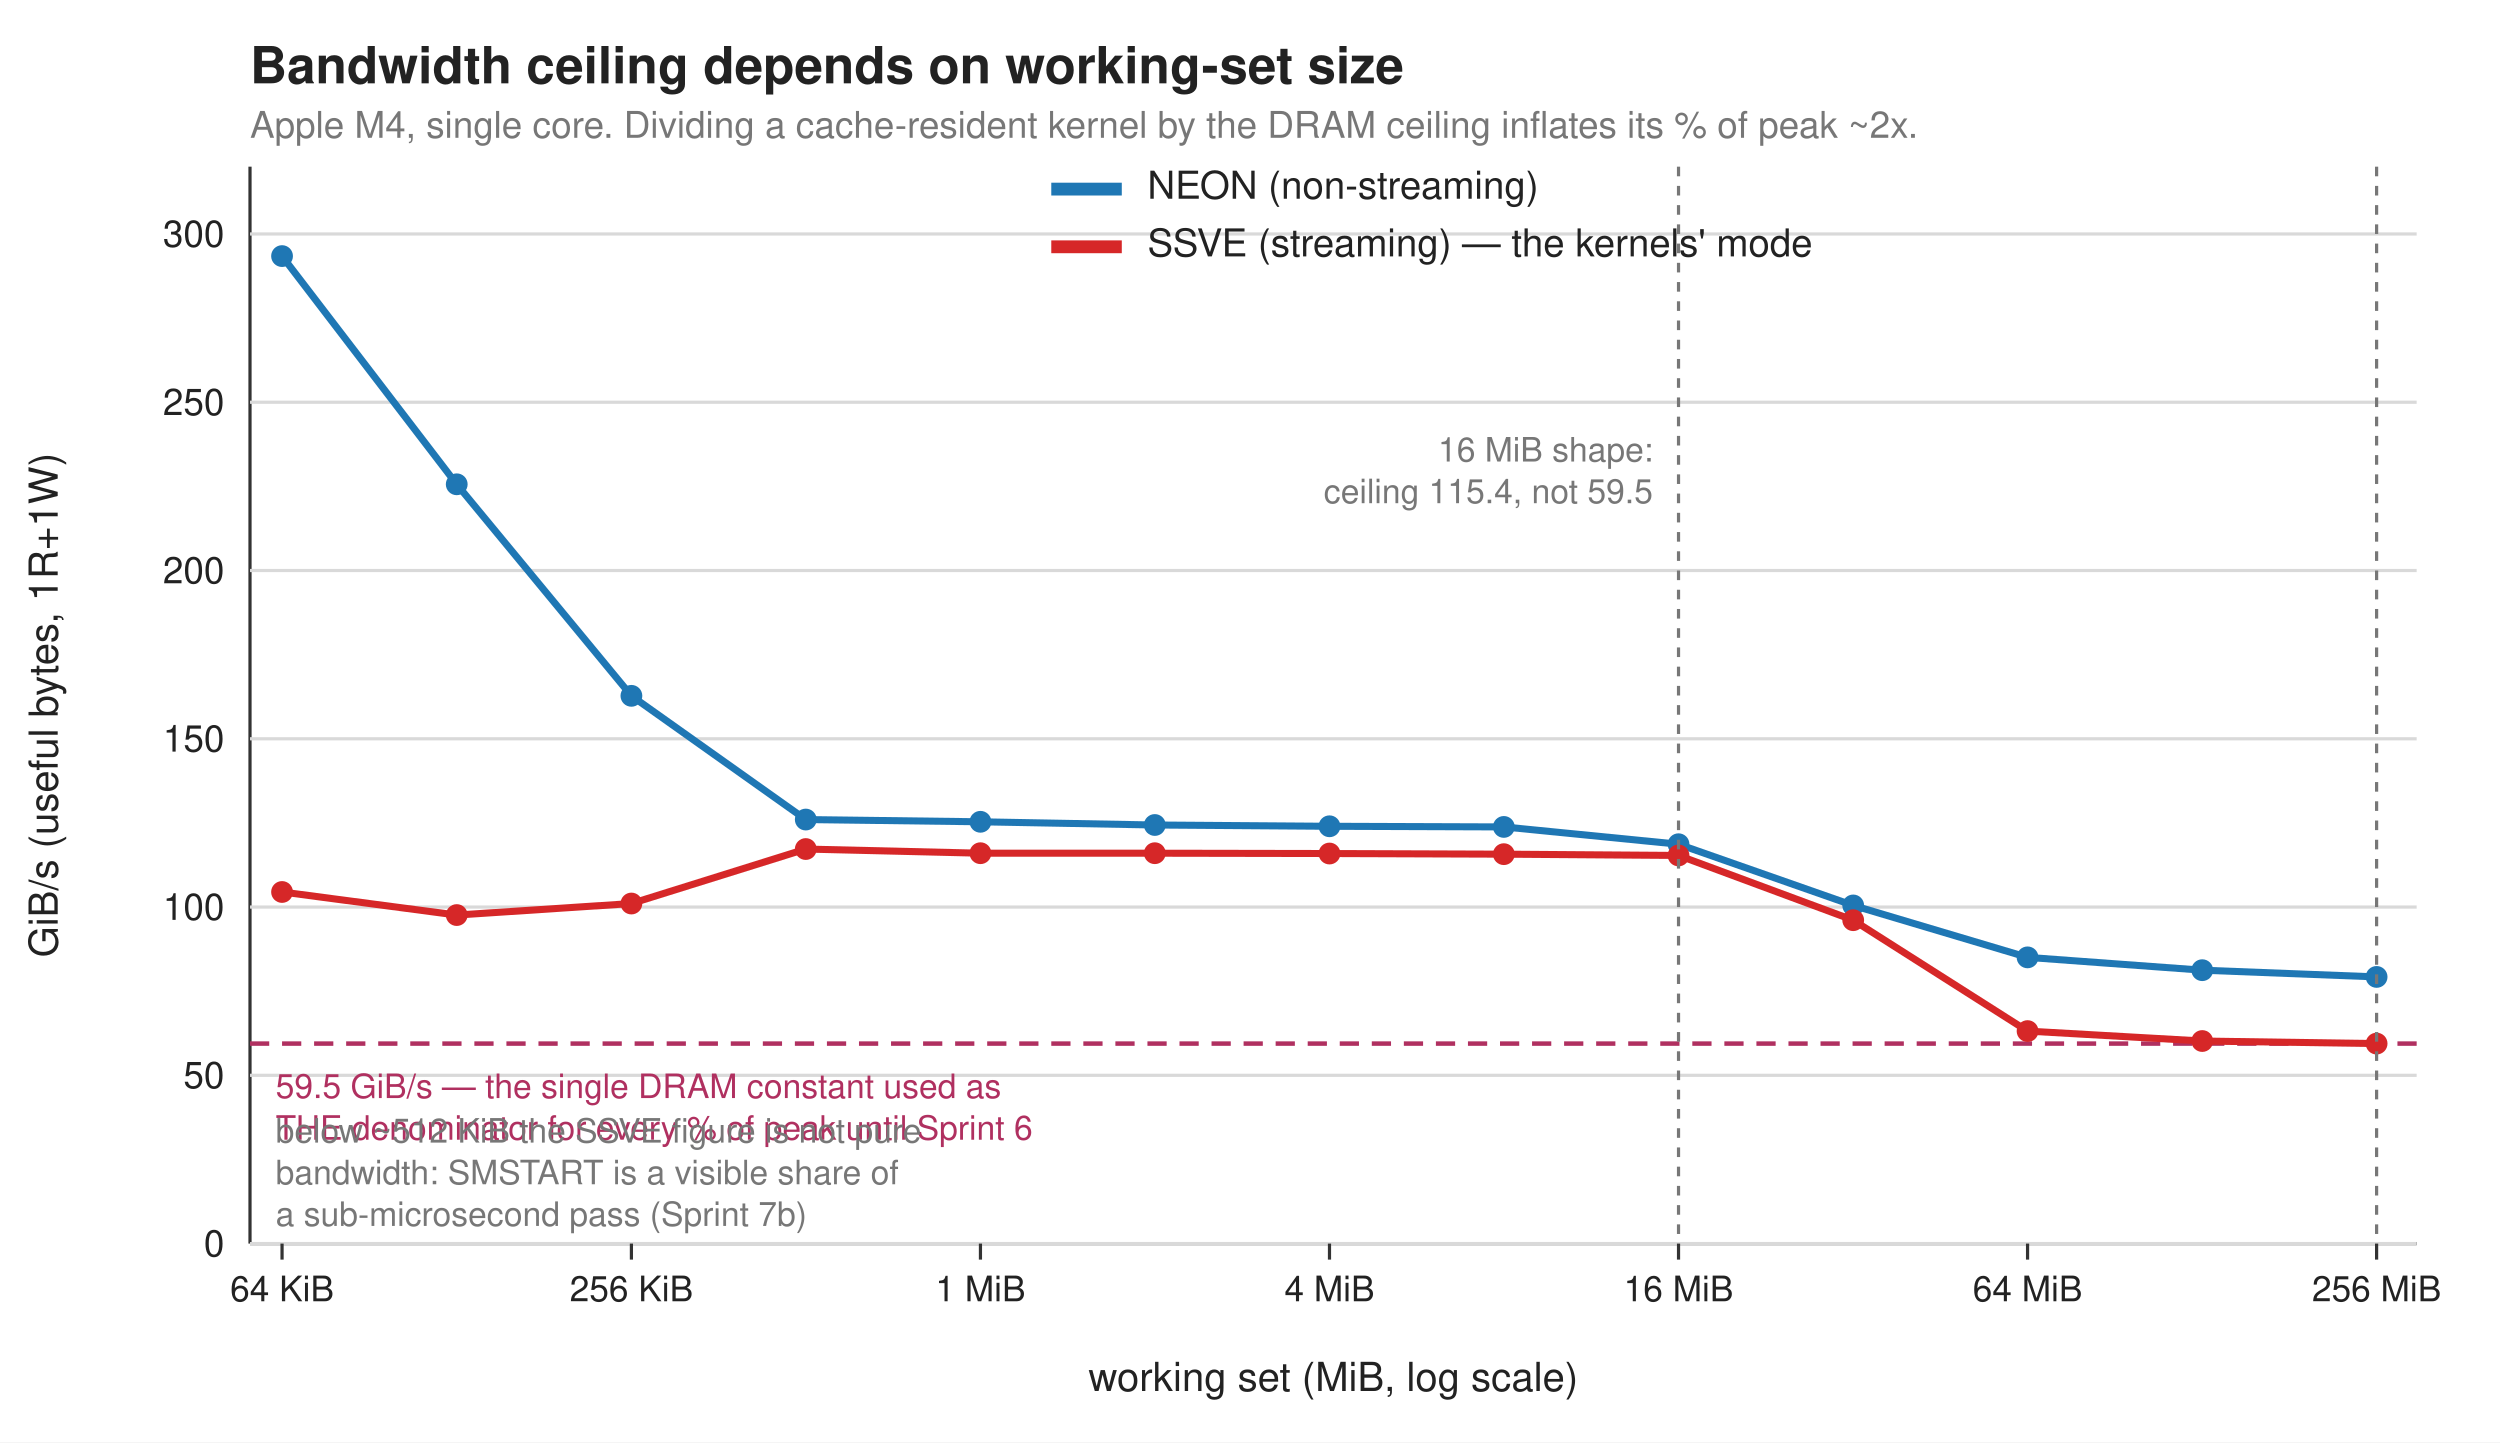
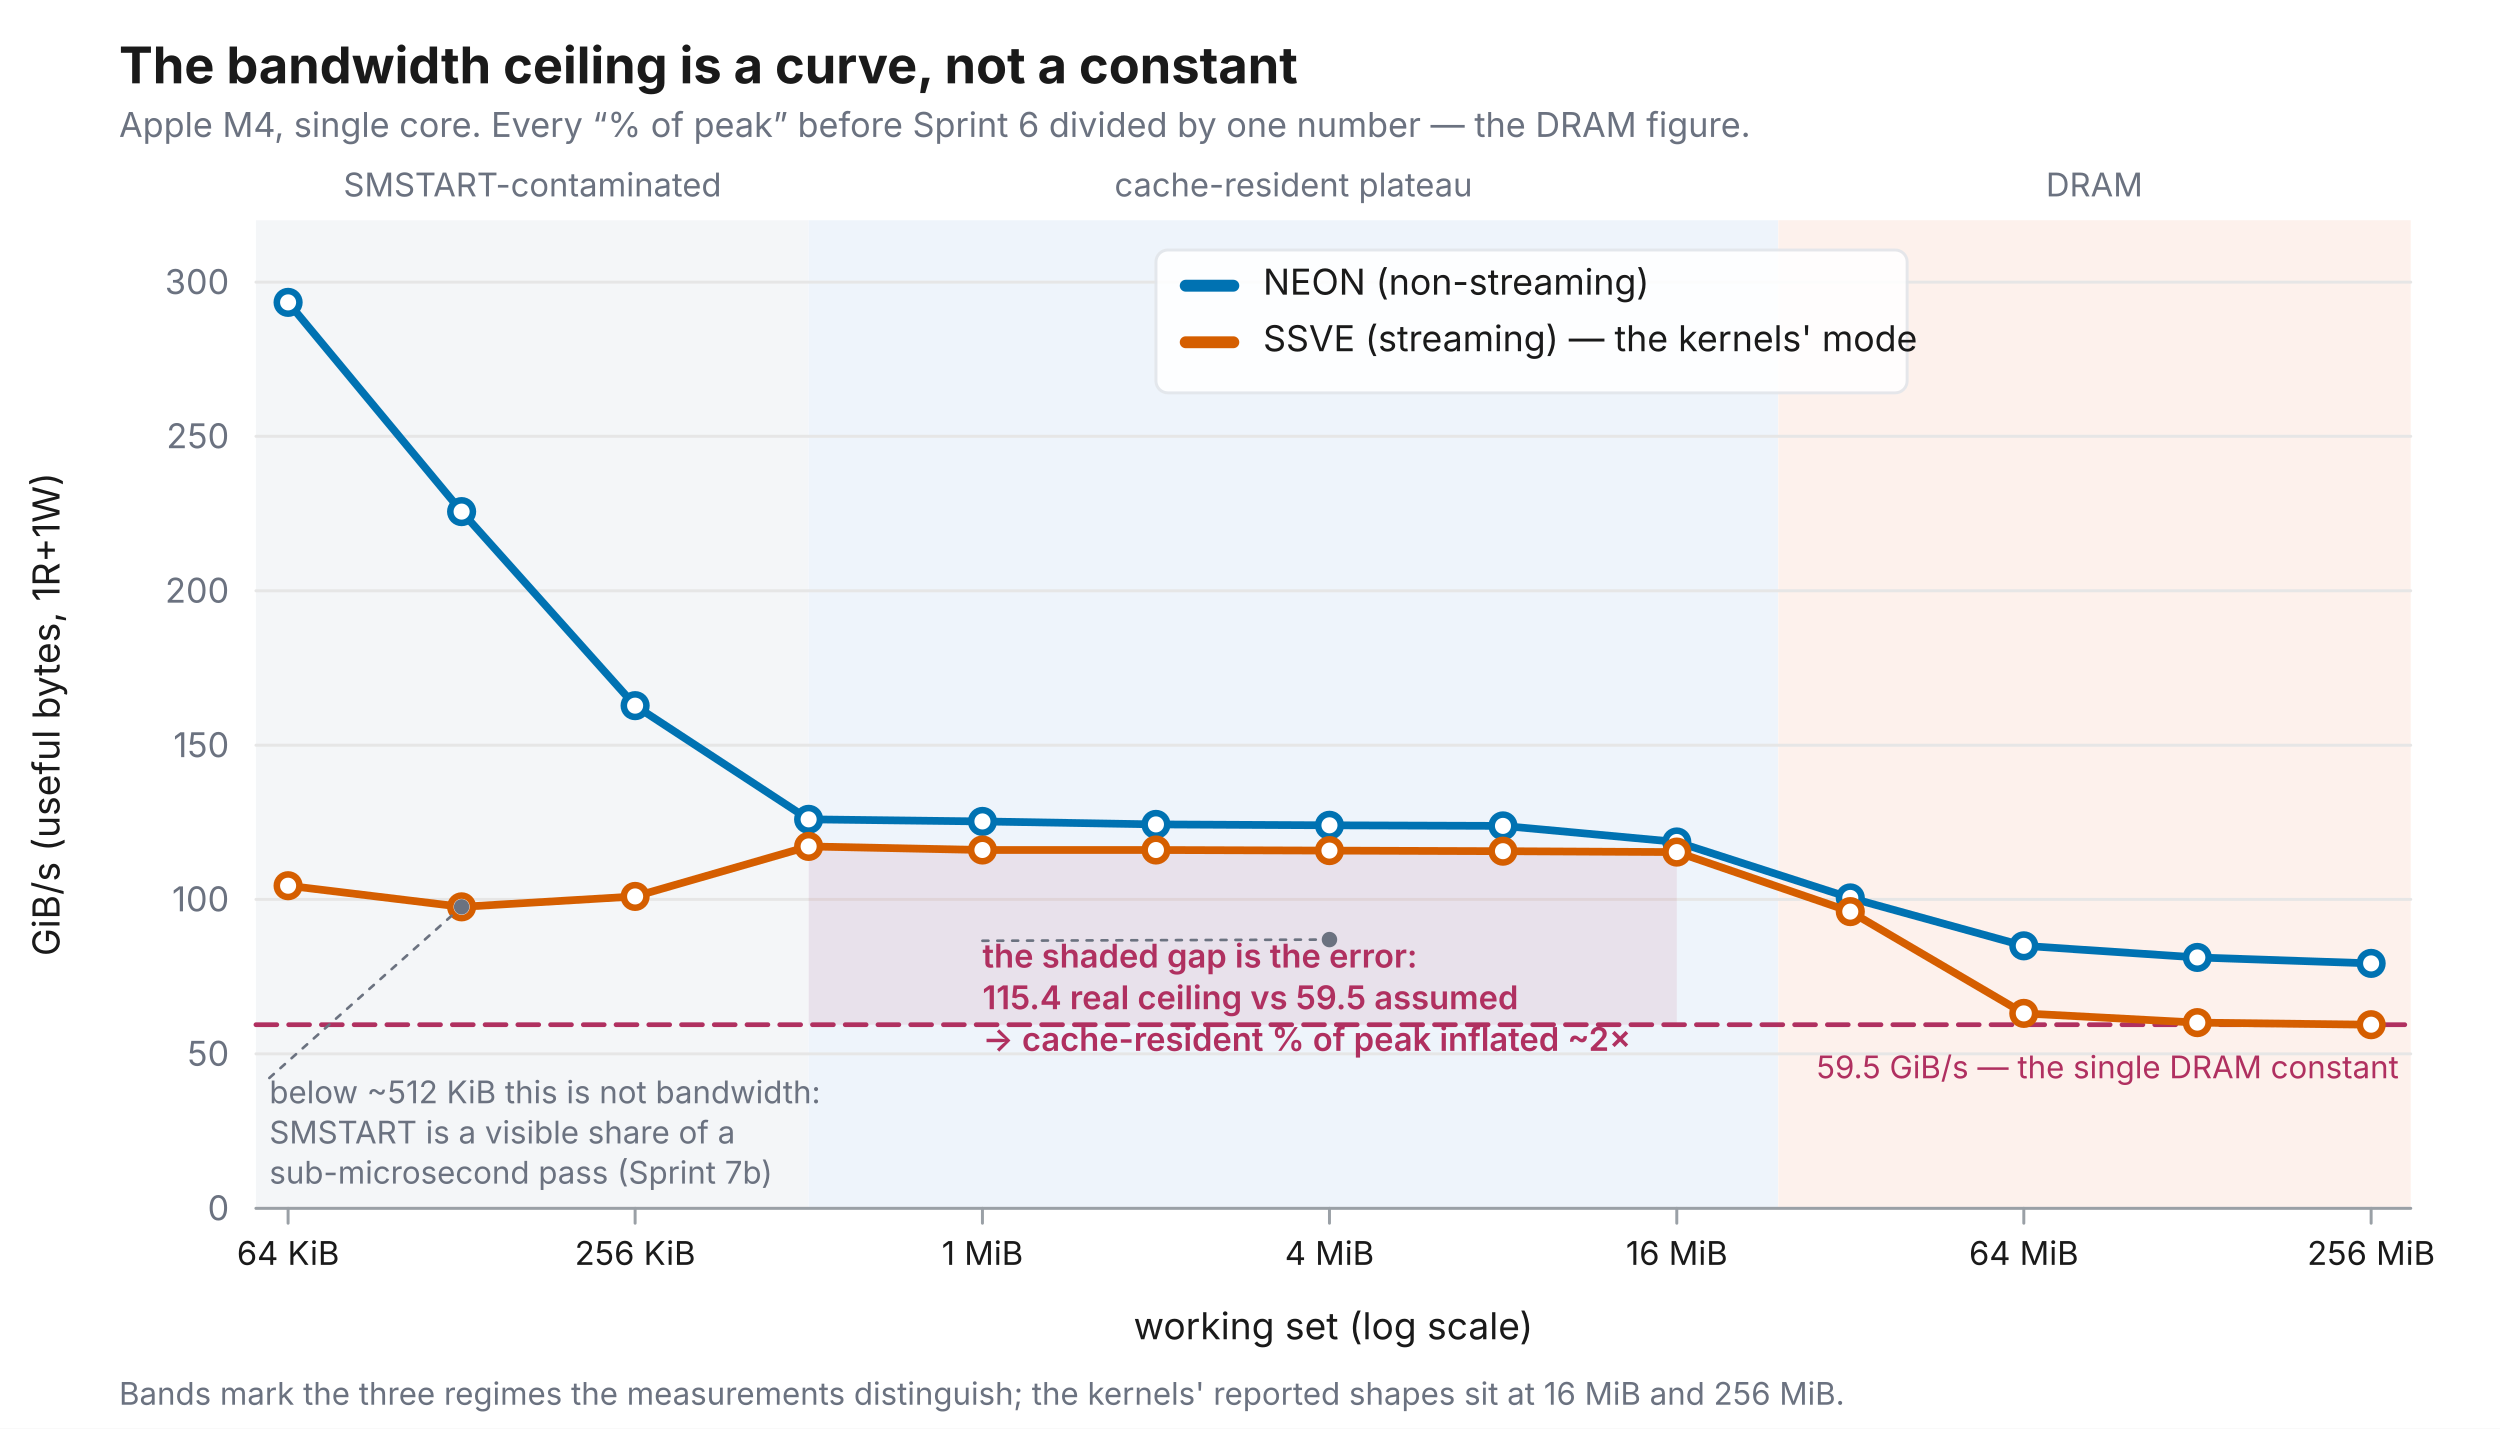
- <svg xmlns="http://www.w3.org/2000/svg" width="780" height="450" viewBox="0 0 780 450">
-   <rect width="780" height="450" fill="white" />
-   <text x="78.0" y="26.0" font-family="Helvetica,Arial,sans-serif" font-size="16" text-anchor="start" fill="#222222" font-weight="bold">Bandwidth ceiling depends on working-set size</text>
-   <text x="78.0" y="43.0" font-family="Helvetica,Arial,sans-serif" font-size="11.5" text-anchor="start" fill="#777777" font-weight="normal">Apple M4, single core. Dividing a cache-resident kernel by the DRAM ceiling inflates its % of peak ~2x.</text>
-   <line x1="78.0" y1="388.0" x2="754.0" y2="388.0" stroke="#333333" stroke-width="1.0" />
-   <line x1="78.0" y1="52.0" x2="78.0" y2="388.0" stroke="#333333" stroke-width="1.0" />
-   <text x="416.0" y="434.0" font-family="Helvetica,Arial,sans-serif" font-size="12.5" text-anchor="middle" fill="#222222" font-weight="normal">working set (MiB, log scale)</text>
-   <text x="18" y="220.0" font-family="Helvetica,Arial,sans-serif" font-size="12.5" text-anchor="middle" fill="#222222" transform="rotate(-90 18 220.0)">GiB/s (useful bytes, 1R+1W)</text>
-   <line x1="78.0" y1="388.0" x2="754.0" y2="388.0" stroke="#d9d9d9" stroke-width="1.0" />
-   <text x="70.0" y="392.0" font-family="Helvetica,Arial,sans-serif" font-size="11.5" text-anchor="end" fill="#222222" font-weight="normal">0</text>
-   <line x1="78.0" y1="335.5" x2="754.0" y2="335.5" stroke="#d9d9d9" stroke-width="1.0" />
-   <text x="70.0" y="339.5" font-family="Helvetica,Arial,sans-serif" font-size="11.5" text-anchor="end" fill="#222222" font-weight="normal">50</text>
-   <line x1="78.0" y1="283.0" x2="754.0" y2="283.0" stroke="#d9d9d9" stroke-width="1.0" />
-   <text x="70.0" y="287.0" font-family="Helvetica,Arial,sans-serif" font-size="11.5" text-anchor="end" fill="#222222" font-weight="normal">100</text>
-   <line x1="78.0" y1="230.5" x2="754.0" y2="230.5" stroke="#d9d9d9" stroke-width="1.0" />
-   <text x="70.0" y="234.5" font-family="Helvetica,Arial,sans-serif" font-size="11.5" text-anchor="end" fill="#222222" font-weight="normal">150</text>
-   <line x1="78.0" y1="178.0" x2="754.0" y2="178.0" stroke="#d9d9d9" stroke-width="1.0" />
-   <text x="70.0" y="182.0" font-family="Helvetica,Arial,sans-serif" font-size="11.5" text-anchor="end" fill="#222222" font-weight="normal">200</text>
-   <line x1="78.0" y1="125.5" x2="754.0" y2="125.5" stroke="#d9d9d9" stroke-width="1.0" />
-   <text x="70.0" y="129.5" font-family="Helvetica,Arial,sans-serif" font-size="11.5" text-anchor="end" fill="#222222" font-weight="normal">250</text>
-   <line x1="78.0" y1="73.0" x2="754.0" y2="73.0" stroke="#d9d9d9" stroke-width="1.0" />
-   <text x="70.0" y="77.0" font-family="Helvetica,Arial,sans-serif" font-size="11.5" text-anchor="end" fill="#222222" font-weight="normal">300</text>
-   <line x1="88.0" y1="388.0" x2="88.0" y2="393.0" stroke="#333333" stroke-width="1.0" />
-   <text x="88.0" y="406.0" font-family="Helvetica,Arial,sans-serif" font-size="11" text-anchor="middle" fill="#222222" font-weight="normal">64 KiB</text>
-   <line x1="197.0" y1="388.0" x2="197.0" y2="393.0" stroke="#333333" stroke-width="1.0" />
-   <text x="197.0" y="406.0" font-family="Helvetica,Arial,sans-serif" font-size="11" text-anchor="middle" fill="#222222" font-weight="normal">256 KiB</text>
-   <line x1="305.9" y1="388.0" x2="305.9" y2="393.0" stroke="#333333" stroke-width="1.0" />
-   <text x="305.9" y="406.0" font-family="Helvetica,Arial,sans-serif" font-size="11" text-anchor="middle" fill="#222222" font-weight="normal">1 MiB</text>
-   <line x1="414.8" y1="388.0" x2="414.8" y2="393.0" stroke="#333333" stroke-width="1.0" />
-   <text x="414.8" y="406.0" font-family="Helvetica,Arial,sans-serif" font-size="11" text-anchor="middle" fill="#222222" font-weight="normal">4 MiB</text>
-   <line x1="523.7" y1="388.0" x2="523.7" y2="393.0" stroke="#333333" stroke-width="1.0" />
-   <text x="523.7" y="406.0" font-family="Helvetica,Arial,sans-serif" font-size="11" text-anchor="middle" fill="#222222" font-weight="normal">16 MiB</text>
-   <line x1="632.6" y1="388.0" x2="632.6" y2="393.0" stroke="#333333" stroke-width="1.0" />
-   <text x="632.6" y="406.0" font-family="Helvetica,Arial,sans-serif" font-size="11" text-anchor="middle" fill="#222222" font-weight="normal">64 MiB</text>
-   <line x1="741.5" y1="388.0" x2="741.5" y2="393.0" stroke="#333333" stroke-width="1.0" />
-   <text x="741.5" y="406.0" font-family="Helvetica,Arial,sans-serif" font-size="11" text-anchor="middle" fill="#222222" font-weight="normal">256 MiB</text>
-   <line x1="78.0" y1="325.6" x2="754.0" y2="325.6" stroke="#b03060" stroke-width="1.4" stroke-dasharray="6,4" />
-   <text x="86.0" y="342.6" font-family="Helvetica,Arial,sans-serif" font-size="10.5" text-anchor="start" fill="#b03060" font-weight="normal">59.5 GiB/s — the single DRAM constant used as</text>
-   <text x="86.0" y="355.6" font-family="Helvetica,Arial,sans-serif" font-size="10.5" text-anchor="start" fill="#b03060" font-weight="normal">THE denominator for every % of peak until Sprint 6</text>
-   <polyline points="88.0,79.9 142.5,151.1 197.0,217.1 251.4,255.7 305.9,256.4 360.3,257.4 414.8,257.8 469.2,258.0 523.7,263.4 578.2,282.5 632.6,298.7 687.1,302.7 741.5,304.8" fill="none" stroke="#1f77b4" stroke-width="2.2" stroke-linejoin="round" />
-   <circle cx="88.0" cy="79.9" r="3.4" fill="#1f77b4" />
-   <circle cx="142.5" cy="151.1" r="3.4" fill="#1f77b4" />
-   <circle cx="197.0" cy="217.1" r="3.4" fill="#1f77b4" />
-   <circle cx="251.4" cy="255.7" r="3.4" fill="#1f77b4" />
-   <circle cx="305.9" cy="256.4" r="3.4" fill="#1f77b4" />
-   <circle cx="360.3" cy="257.4" r="3.4" fill="#1f77b4" />
-   <circle cx="414.8" cy="257.8" r="3.4" fill="#1f77b4" />
-   <circle cx="469.2" cy="258.0" r="3.4" fill="#1f77b4" />
-   <circle cx="523.7" cy="263.4" r="3.4" fill="#1f77b4" />
-   <circle cx="578.2" cy="282.5" r="3.4" fill="#1f77b4" />
-   <circle cx="632.6" cy="298.7" r="3.4" fill="#1f77b4" />
-   <circle cx="687.1" cy="302.7" r="3.4" fill="#1f77b4" />
-   <circle cx="741.5" cy="304.8" r="3.4" fill="#1f77b4" />
-   <polyline points="88.0,278.3 142.5,285.5 197.0,281.9 251.4,264.9 305.9,266.2 360.3,266.2 414.8,266.3 469.2,266.5 523.7,266.9 578.2,287.1 632.6,321.7 687.1,324.8 741.5,325.6" fill="none" stroke="#d62728" stroke-width="2.2" stroke-linejoin="round" />
-   <circle cx="88.0" cy="278.3" r="3.4" fill="#d62728" />
-   <circle cx="142.5" cy="285.5" r="3.4" fill="#d62728" />
-   <circle cx="197.0" cy="281.9" r="3.4" fill="#d62728" />
-   <circle cx="251.4" cy="264.9" r="3.4" fill="#d62728" />
-   <circle cx="305.9" cy="266.2" r="3.4" fill="#d62728" />
-   <circle cx="360.3" cy="266.2" r="3.4" fill="#d62728" />
-   <circle cx="414.8" cy="266.3" r="3.4" fill="#d62728" />
-   <circle cx="469.2" cy="266.5" r="3.4" fill="#d62728" />
-   <circle cx="523.7" cy="266.9" r="3.4" fill="#d62728" />
-   <circle cx="578.2" cy="287.1" r="3.4" fill="#d62728" />
-   <circle cx="632.6" cy="321.7" r="3.4" fill="#d62728" />
-   <circle cx="687.1" cy="324.8" r="3.4" fill="#d62728" />
-   <circle cx="741.5" cy="325.6" r="3.4" fill="#d62728" />
-   <line x1="523.7" y1="52.0" x2="523.7" y2="388.0" stroke="#777777" stroke-width="1" stroke-dasharray="3,3" />
-   <line x1="741.5" y1="52.0" x2="741.5" y2="388.0" stroke="#777777" stroke-width="1" stroke-dasharray="3,3" />
-   <text x="515.7" y="144.0" font-family="Helvetica,Arial,sans-serif" font-size="10.5" text-anchor="end" fill="#777777" font-weight="normal">16 MiB shape:</text>
-   <text x="515.7" y="157.0" font-family="Helvetica,Arial,sans-serif" font-size="10.5" text-anchor="end" fill="#777777" font-weight="normal">ceiling 115.4, not 59.5</text>
-   <text x="86.0" y="356.5" font-family="Helvetica,Arial,sans-serif" font-size="10.5" text-anchor="start" fill="#777777" font-weight="normal">below ~512 KiB the SSVE figure is not pure</text>
-   <text x="86.0" y="369.5" font-family="Helvetica,Arial,sans-serif" font-size="10.5" text-anchor="start" fill="#777777" font-weight="normal">bandwidth: SMSTART is a visible share of</text>
-   <text x="86.0" y="382.5" font-family="Helvetica,Arial,sans-serif" font-size="10.5" text-anchor="start" fill="#777777" font-weight="normal">a sub-microsecond pass (Sprint 7b)</text>
-   <rect x="328.0" y="57.0" width="22.0" height="4.0" fill="#1f77b4" opacity="1.0" />
-   <text x="358.0" y="62.0" font-family="Helvetica,Arial,sans-serif" font-size="12" text-anchor="start" fill="#222222" font-weight="normal">NEON (non-streaming)</text>
-   <rect x="328.0" y="75.0" width="22.0" height="4.0" fill="#d62728" opacity="1.0" />
-   <text x="358.0" y="80.0" font-family="Helvetica,Arial,sans-serif" font-size="12" text-anchor="start" fill="#222222" font-weight="normal">SSVE (streaming) — the kernels' mode</text>
+ <svg xmlns="http://www.w3.org/2000/svg" width="840" height="480" viewBox="0 0 840 480">
+   <rect width="840" height="480" fill="white" />
+   <rect x="86.0" y="74.0" width="185.7" height="332.0" rx="0" fill="#f4f6f8" opacity="1.0" />
+   <text x="178.9" y="66.0" font-family="Inter,Helvetica Neue,Helvetica,Arial,sans-serif" font-size="11" text-anchor="middle" fill="#6b7280" font-weight="400">SMSTART-
+ contaminated</text>
+   <rect x="271.7" y="74.0" width="325.7" height="332.0" rx="0" fill="#eef4fb" opacity="1.0" />
+   <text x="434.6" y="66.0" font-family="Inter,Helvetica Neue,Helvetica,Arial,sans-serif" font-size="11" text-anchor="middle" fill="#6b7280" font-weight="400">cache-resident plateau</text>
+   <rect x="597.5" y="74.0" width="212.5" height="332.0" rx="0" fill="#fdf1ec" opacity="1.0" />
+   <text x="703.7" y="66.0" font-family="Inter,Helvetica Neue,Helvetica,Arial,sans-serif" font-size="11" text-anchor="middle" fill="#6b7280" font-weight="400">DRAM</text>
+   <line x1="86.0" y1="406.0" x2="810.0" y2="406.0" stroke="#e6e6e6" stroke-width="1.0" stroke-linecap="round" />
+   <text x="77.0" y="410.0" font-family="Inter,Helvetica Neue,Helvetica,Arial,sans-serif" font-size="11.5" text-anchor="end" fill="#6b7280" font-weight="400">0</text>
+   <line x1="86.0" y1="354.1" x2="810.0" y2="354.1" stroke="#e6e6e6" stroke-width="1.0" stroke-linecap="round" />
+   <text x="77.0" y="358.1" font-family="Inter,Helvetica Neue,Helvetica,Arial,sans-serif" font-size="11.5" text-anchor="end" fill="#6b7280" font-weight="400">50</text>
+   <line x1="86.0" y1="302.2" x2="810.0" y2="302.2" stroke="#e6e6e6" stroke-width="1.0" stroke-linecap="round" />
+   <text x="77.0" y="306.2" font-family="Inter,Helvetica Neue,Helvetica,Arial,sans-serif" font-size="11.5" text-anchor="end" fill="#6b7280" font-weight="400">100</text>
+   <line x1="86.0" y1="250.4" x2="810.0" y2="250.4" stroke="#e6e6e6" stroke-width="1.0" stroke-linecap="round" />
+   <text x="77.0" y="254.4" font-family="Inter,Helvetica Neue,Helvetica,Arial,sans-serif" font-size="11.5" text-anchor="end" fill="#6b7280" font-weight="400">150</text>
+   <line x1="86.0" y1="198.5" x2="810.0" y2="198.5" stroke="#e6e6e6" stroke-width="1.0" stroke-linecap="round" />
+   <text x="77.0" y="202.5" font-family="Inter,Helvetica Neue,Helvetica,Arial,sans-serif" font-size="11.5" text-anchor="end" fill="#6b7280" font-weight="400">200</text>
+   <line x1="86.0" y1="146.6" x2="810.0" y2="146.6" stroke="#e6e6e6" stroke-width="1.0" stroke-linecap="round" />
+   <text x="77.0" y="150.6" font-family="Inter,Helvetica Neue,Helvetica,Arial,sans-serif" font-size="11.5" text-anchor="end" fill="#6b7280" font-weight="400">250</text>
+   <line x1="86.0" y1="94.8" x2="810.0" y2="94.8" stroke="#e6e6e6" stroke-width="1.0" stroke-linecap="round" />
+   <text x="77.0" y="98.8" font-family="Inter,Helvetica Neue,Helvetica,Arial,sans-serif" font-size="11.5" text-anchor="end" fill="#6b7280" font-weight="400">300</text>
+   <polygon points="271.7,284.4 330.1,285.6 388.4,285.6 446.7,285.8 505.0,286.0 563.4,286.3 563.4,344.3 271.7,344.3" fill="#B03060" opacity="0.10" />
+   <line x1="86.0" y1="344.3" x2="810.0" y2="344.3" stroke="#B03060" stroke-width="1.6" stroke-dasharray="7,4" stroke-linecap="round" />
+   <polyline points="96.8,101.6 155.1,171.9 213.4,237.1 271.7,275.3 330.1,276.0 388.4,277.0 446.7,277.3 505.0,277.5 563.4,282.9 621.7,301.7 680.0,317.8 738.3,321.7 796.7,323.7" fill="none" stroke="#0072B2" stroke-width="2.6" stroke-linejoin="round" stroke-linecap="round" />
+   <circle cx="96.8" cy="101.6" r="3.8" fill="white" stroke="#0072B2" stroke-width="2.2" />
+   <circle cx="155.1" cy="171.9" r="3.8" fill="white" stroke="#0072B2" stroke-width="2.2" />
+   <circle cx="213.4" cy="237.1" r="3.8" fill="white" stroke="#0072B2" stroke-width="2.2" />
+   <circle cx="271.7" cy="275.3" r="3.8" fill="white" stroke="#0072B2" stroke-width="2.2" />
+   <circle cx="330.1" cy="276.0" r="3.8" fill="white" stroke="#0072B2" stroke-width="2.2" />
+   <circle cx="388.4" cy="277.0" r="3.8" fill="white" stroke="#0072B2" stroke-width="2.2" />
+   <circle cx="446.7" cy="277.3" r="3.8" fill="white" stroke="#0072B2" stroke-width="2.2" />
+   <circle cx="505.0" cy="277.5" r="3.8" fill="white" stroke="#0072B2" stroke-width="2.2" />
+   <circle cx="563.4" cy="282.9" r="3.8" fill="white" stroke="#0072B2" stroke-width="2.2" />
+   <circle cx="621.7" cy="301.7" r="3.8" fill="white" stroke="#0072B2" stroke-width="2.2" />
+   <circle cx="680.0" cy="317.8" r="3.8" fill="white" stroke="#0072B2" stroke-width="2.2" />
+   <circle cx="738.3" cy="321.7" r="3.8" fill="white" stroke="#0072B2" stroke-width="2.2" />
+   <circle cx="796.7" cy="323.7" r="3.8" fill="white" stroke="#0072B2" stroke-width="2.2" />
+   <polyline points="96.8,297.6 155.1,304.7 213.4,301.2 271.7,284.4 330.1,285.6 388.4,285.6 446.7,285.8 505.0,286.0 563.4,286.3 621.7,306.3 680.0,340.5 738.3,343.6 796.7,344.3" fill="none" stroke="#D55E00" stroke-width="2.6" stroke-linejoin="round" stroke-linecap="round" />
+   <circle cx="96.8" cy="297.6" r="3.8" fill="white" stroke="#D55E00" stroke-width="2.2" />
+   <circle cx="155.1" cy="304.7" r="3.8" fill="white" stroke="#D55E00" stroke-width="2.2" />
+   <circle cx="213.4" cy="301.2" r="3.8" fill="white" stroke="#D55E00" stroke-width="2.2" />
+   <circle cx="271.7" cy="284.4" r="3.8" fill="white" stroke="#D55E00" stroke-width="2.2" />
+   <circle cx="330.1" cy="285.6" r="3.8" fill="white" stroke="#D55E00" stroke-width="2.2" />
+   <circle cx="388.4" cy="285.6" r="3.8" fill="white" stroke="#D55E00" stroke-width="2.2" />
+   <circle cx="446.7" cy="285.8" r="3.8" fill="white" stroke="#D55E00" stroke-width="2.2" />
+   <circle cx="505.0" cy="286.0" r="3.8" fill="white" stroke="#D55E00" stroke-width="2.2" />
+   <circle cx="563.4" cy="286.3" r="3.8" fill="white" stroke="#D55E00" stroke-width="2.2" />
+   <circle cx="621.7" cy="306.3" r="3.8" fill="white" stroke="#D55E00" stroke-width="2.2" />
+   <circle cx="680.0" cy="340.5" r="3.8" fill="white" stroke="#D55E00" stroke-width="2.2" />
+   <circle cx="738.3" cy="343.6" r="3.8" fill="white" stroke="#D55E00" stroke-width="2.2" />
+   <circle cx="796.7" cy="344.3" r="3.8" fill="white" stroke="#D55E00" stroke-width="2.2" />
+   <text x="40.0" y="28.0" font-family="Inter,Helvetica Neue,Helvetica,Arial,sans-serif" font-size="17" text-anchor="start" fill="#1a1a1a" font-weight="700">The bandwidth ceiling is a curve, not a constant</text>
+   <text x="40.0" y="46.0" font-family="Inter,Helvetica Neue,Helvetica,Arial,sans-serif" font-size="11.5" text-anchor="start" fill="#6b7280" font-weight="400">Apple M4, single core. Every “% of peak” before Sprint 6 divided by one number — the DRAM figure.</text>
+   <line x1="86.0" y1="406.0" x2="810.0" y2="406.0" stroke="#9aa0a6" stroke-width="1.0" stroke-linecap="round" />
+   <text x="448.0" y="450.0" font-family="Inter,Helvetica Neue,Helvetica,Arial,sans-serif" font-size="12.5" text-anchor="middle" fill="#1a1a1a" font-weight="400">working set (log scale)</text>
+   <text x="20" y="240.0" font-family="Inter,Helvetica Neue,Helvetica,Arial,sans-serif" font-size="12.5" text-anchor="middle" fill="#1a1a1a" transform="rotate(-90 20 240.0)">GiB/s  (useful bytes, 1R+1W)</text>
+   <line x1="96.8" y1="406.0" x2="96.8" y2="411.0" stroke="#9aa0a6" stroke-width="1.0" stroke-linecap="round" />
+   <text x="96.8" y="425.0" font-family="Inter,Helvetica Neue,Helvetica,Arial,sans-serif" font-size="11" text-anchor="middle" fill="#1a1a1a" font-weight="400">64 KiB</text>
+   <line x1="213.4" y1="406.0" x2="213.4" y2="411.0" stroke="#9aa0a6" stroke-width="1.0" stroke-linecap="round" />
+   <text x="213.4" y="425.0" font-family="Inter,Helvetica Neue,Helvetica,Arial,sans-serif" font-size="11" text-anchor="middle" fill="#1a1a1a" font-weight="400">256 KiB</text>
+   <line x1="330.1" y1="406.0" x2="330.1" y2="411.0" stroke="#9aa0a6" stroke-width="1.0" stroke-linecap="round" />
+   <text x="330.1" y="425.0" font-family="Inter,Helvetica Neue,Helvetica,Arial,sans-serif" font-size="11" text-anchor="middle" fill="#1a1a1a" font-weight="400">1 MiB</text>
+   <line x1="446.7" y1="406.0" x2="446.7" y2="411.0" stroke="#9aa0a6" stroke-width="1.0" stroke-linecap="round" />
+   <text x="446.7" y="425.0" font-family="Inter,Helvetica Neue,Helvetica,Arial,sans-serif" font-size="11" text-anchor="middle" fill="#1a1a1a" font-weight="400">4 MiB</text>
+   <line x1="563.4" y1="406.0" x2="563.4" y2="411.0" stroke="#9aa0a6" stroke-width="1.0" stroke-linecap="round" />
+   <text x="563.4" y="425.0" font-family="Inter,Helvetica Neue,Helvetica,Arial,sans-serif" font-size="11" text-anchor="middle" fill="#1a1a1a" font-weight="400">16 MiB</text>
+   <line x1="680.0" y1="406.0" x2="680.0" y2="411.0" stroke="#9aa0a6" stroke-width="1.0" stroke-linecap="round" />
+   <text x="680.0" y="425.0" font-family="Inter,Helvetica Neue,Helvetica,Arial,sans-serif" font-size="11" text-anchor="middle" fill="#1a1a1a" font-weight="400">64 MiB</text>
+   <line x1="796.7" y1="406.0" x2="796.7" y2="411.0" stroke="#9aa0a6" stroke-width="1.0" stroke-linecap="round" />
+   <text x="796.7" y="425.0" font-family="Inter,Helvetica Neue,Helvetica,Arial,sans-serif" font-size="11" text-anchor="middle" fill="#1a1a1a" font-weight="400">256 MiB</text>
+   <line x1="330.1" y1="316.1" x2="446.7" y2="315.7" stroke="#6b7280" stroke-width="0.9" stroke-dasharray="2,3" stroke-linecap="round" />
+   <circle cx="446.7" cy="315.7" r="2.6" fill="#6b7280" />
+   <text x="330.1" y="325.1" font-family="Inter,Helvetica Neue,Helvetica,Arial,sans-serif" font-size="11" text-anchor="start" fill="#B03060" font-weight="600">the shaded gap is the error:</text>
+   <text x="330.1" y="339.1" font-family="Inter,Helvetica Neue,Helvetica,Arial,sans-serif" font-size="11" text-anchor="start" fill="#B03060" font-weight="600">115.4 real ceiling vs 59.5 assumed</text>
+   <text x="330.1" y="353.1" font-family="Inter,Helvetica Neue,Helvetica,Arial,sans-serif" font-size="11" text-anchor="start" fill="#B03060" font-weight="600">→ cache-resident % of peak inflated ~2×</text>
+   <text x="806.0" y="362.3" font-family="Inter,Helvetica Neue,Helvetica,Arial,sans-serif" font-size="10.5" text-anchor="end" fill="#B03060" font-weight="400">59.5 GiB/s — the single DRAM constant</text>
+   <line x1="90.5" y1="362.2" x2="155.1" y2="304.7" stroke="#6b7280" stroke-width="0.9" stroke-dasharray="2,3" stroke-linecap="round" />
+   <circle cx="155.1" cy="304.7" r="2.6" fill="#6b7280" />
+   <text x="90.5" y="370.7" font-family="Inter,Helvetica Neue,Helvetica,Arial,sans-serif" font-size="10.5" text-anchor="start" fill="#6b7280" font-weight="400">below ~512 KiB this is not bandwidth:</text>
+   <text x="90.5" y="384.2" font-family="Inter,Helvetica Neue,Helvetica,Arial,sans-serif" font-size="10.5" text-anchor="start" fill="#6b7280" font-weight="400">SMSTART is a visible share of a</text>
+   <text x="90.5" y="397.7" font-family="Inter,Helvetica Neue,Helvetica,Arial,sans-serif" font-size="10.5" text-anchor="start" fill="#6b7280" font-weight="400">sub-microsecond pass (Sprint 7b)</text>
+   <rect x="388.4" y="84.0" width="252.4" height="48.0" rx="4" fill="white" opacity="0.88" stroke="#e2e5e9" stroke-width="1.0" />
+   <rect x="396.4" y="94.0" width="20.0" height="4.0" rx="2" fill="#0072B2" opacity="1.0" />
+   <text x="424.4" y="99.0" font-family="Inter,Helvetica Neue,Helvetica,Arial,sans-serif" font-size="12" text-anchor="start" fill="#1a1a1a" font-weight="400">NEON (non-streaming)</text>
+   <rect x="396.4" y="113.0" width="20.0" height="4.0" rx="2" fill="#D55E00" opacity="1.0" />
+   <text x="424.4" y="118.0" font-family="Inter,Helvetica Neue,Helvetica,Arial,sans-serif" font-size="12" text-anchor="start" fill="#1a1a1a" font-weight="400">SSVE (streaming) — the kernels' mode</text>
+   <text x="40.0" y="472.0" font-family="Inter,Helvetica Neue,Helvetica,Arial,sans-serif" font-size="10.5" text-anchor="start" fill="#6b7280" font-weight="400">Bands mark the three regimes the measurements distinguish; the kernels' reported shapes sit at 16 MiB and 256 MiB.</text>
</svg>
